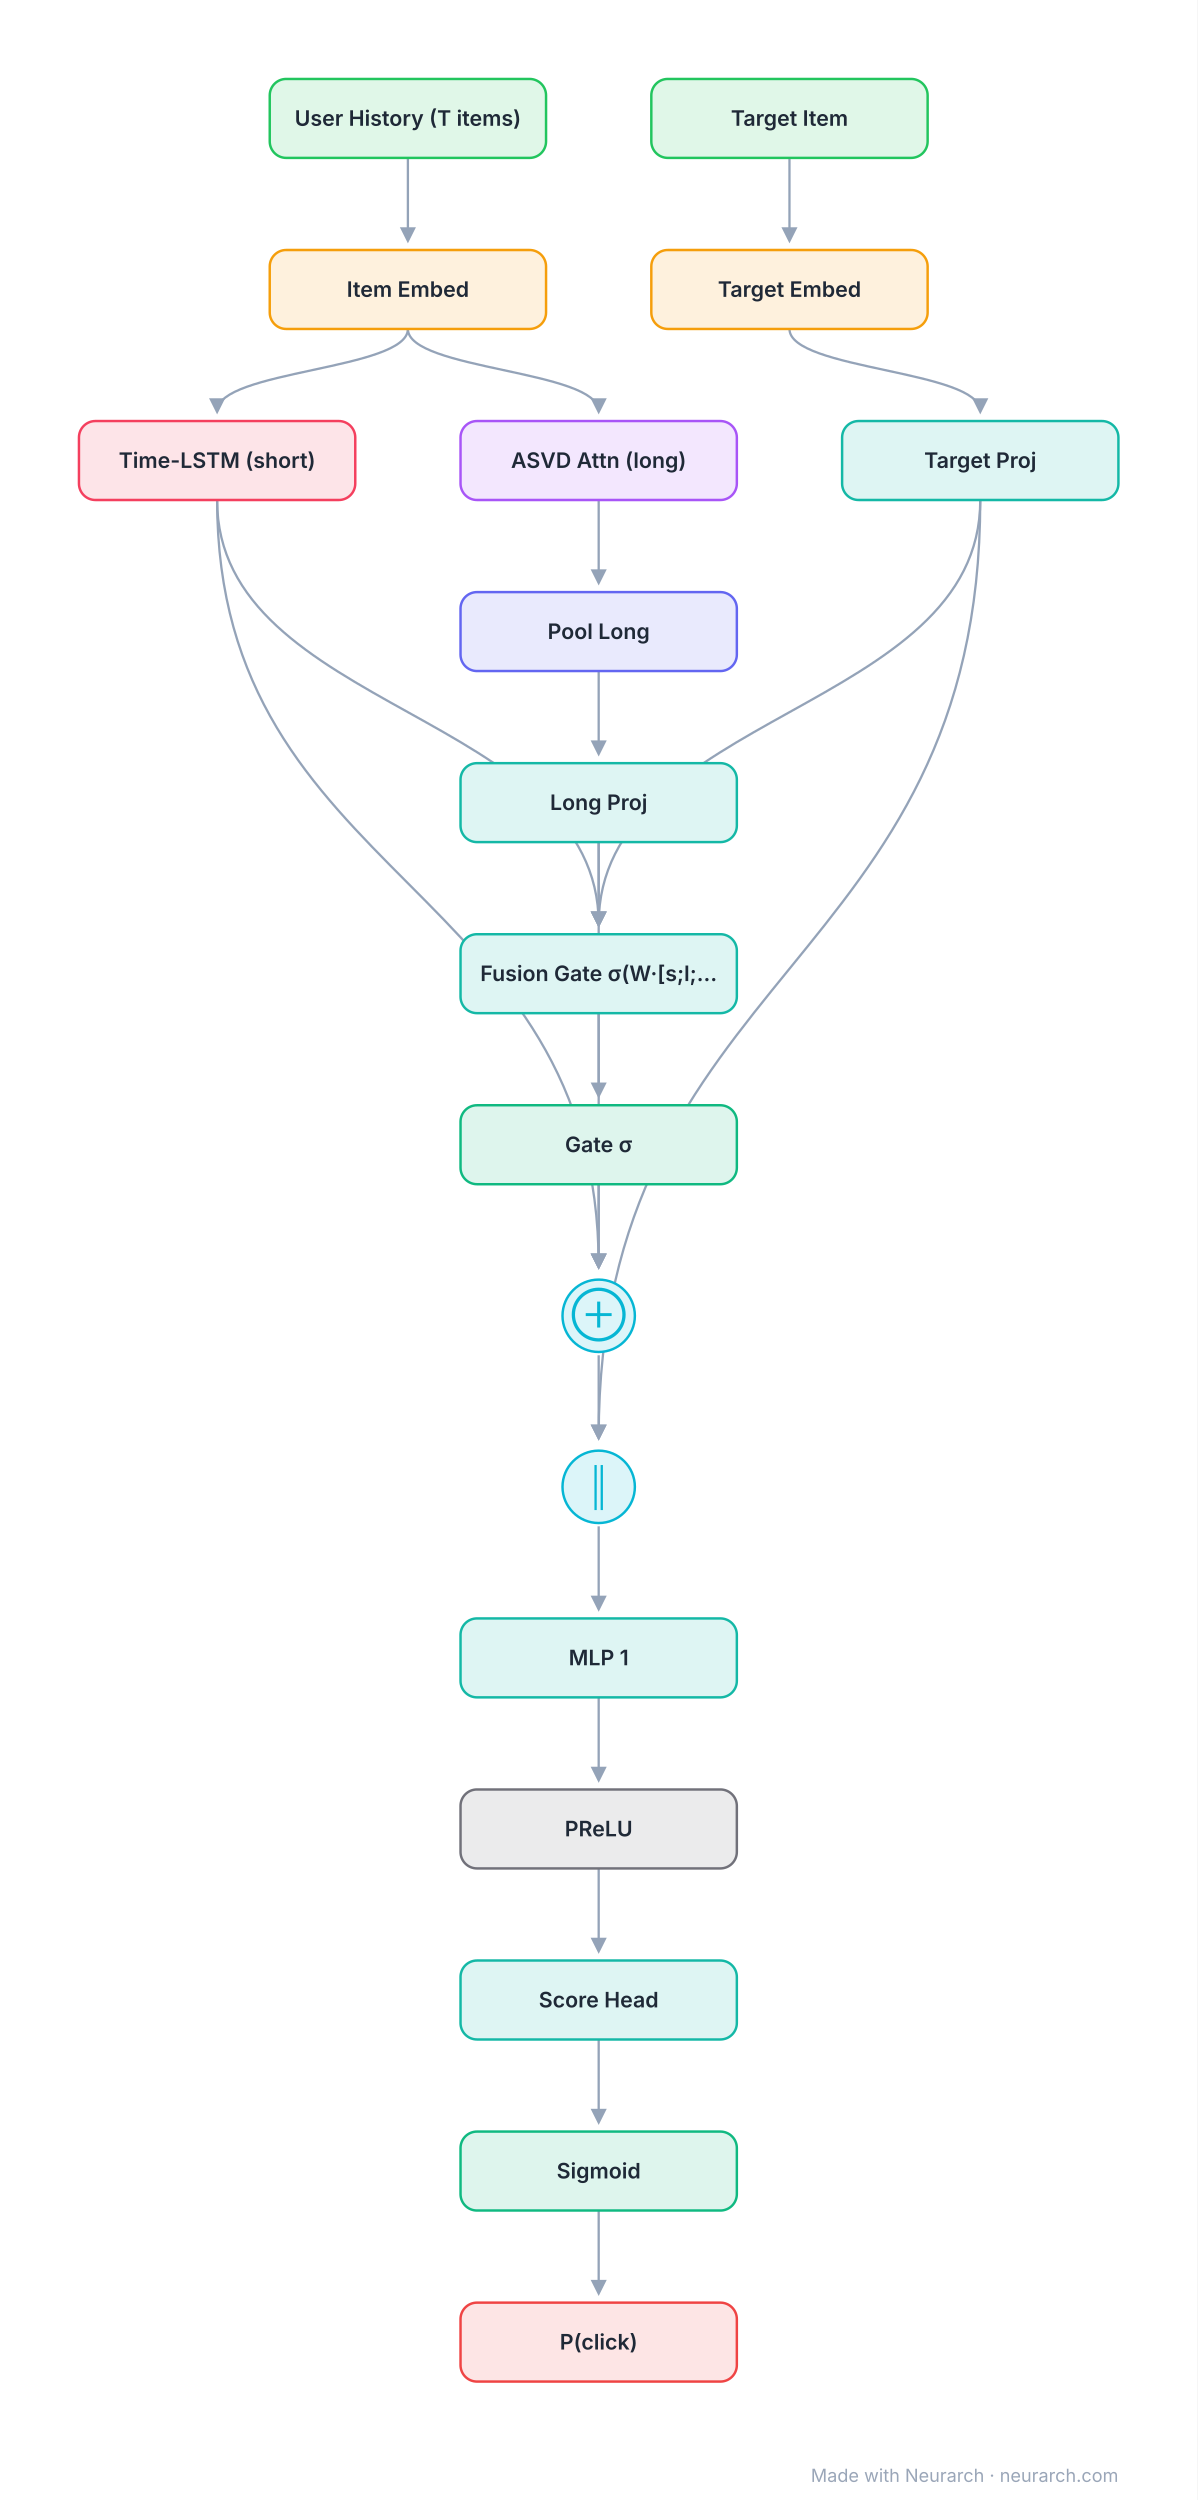
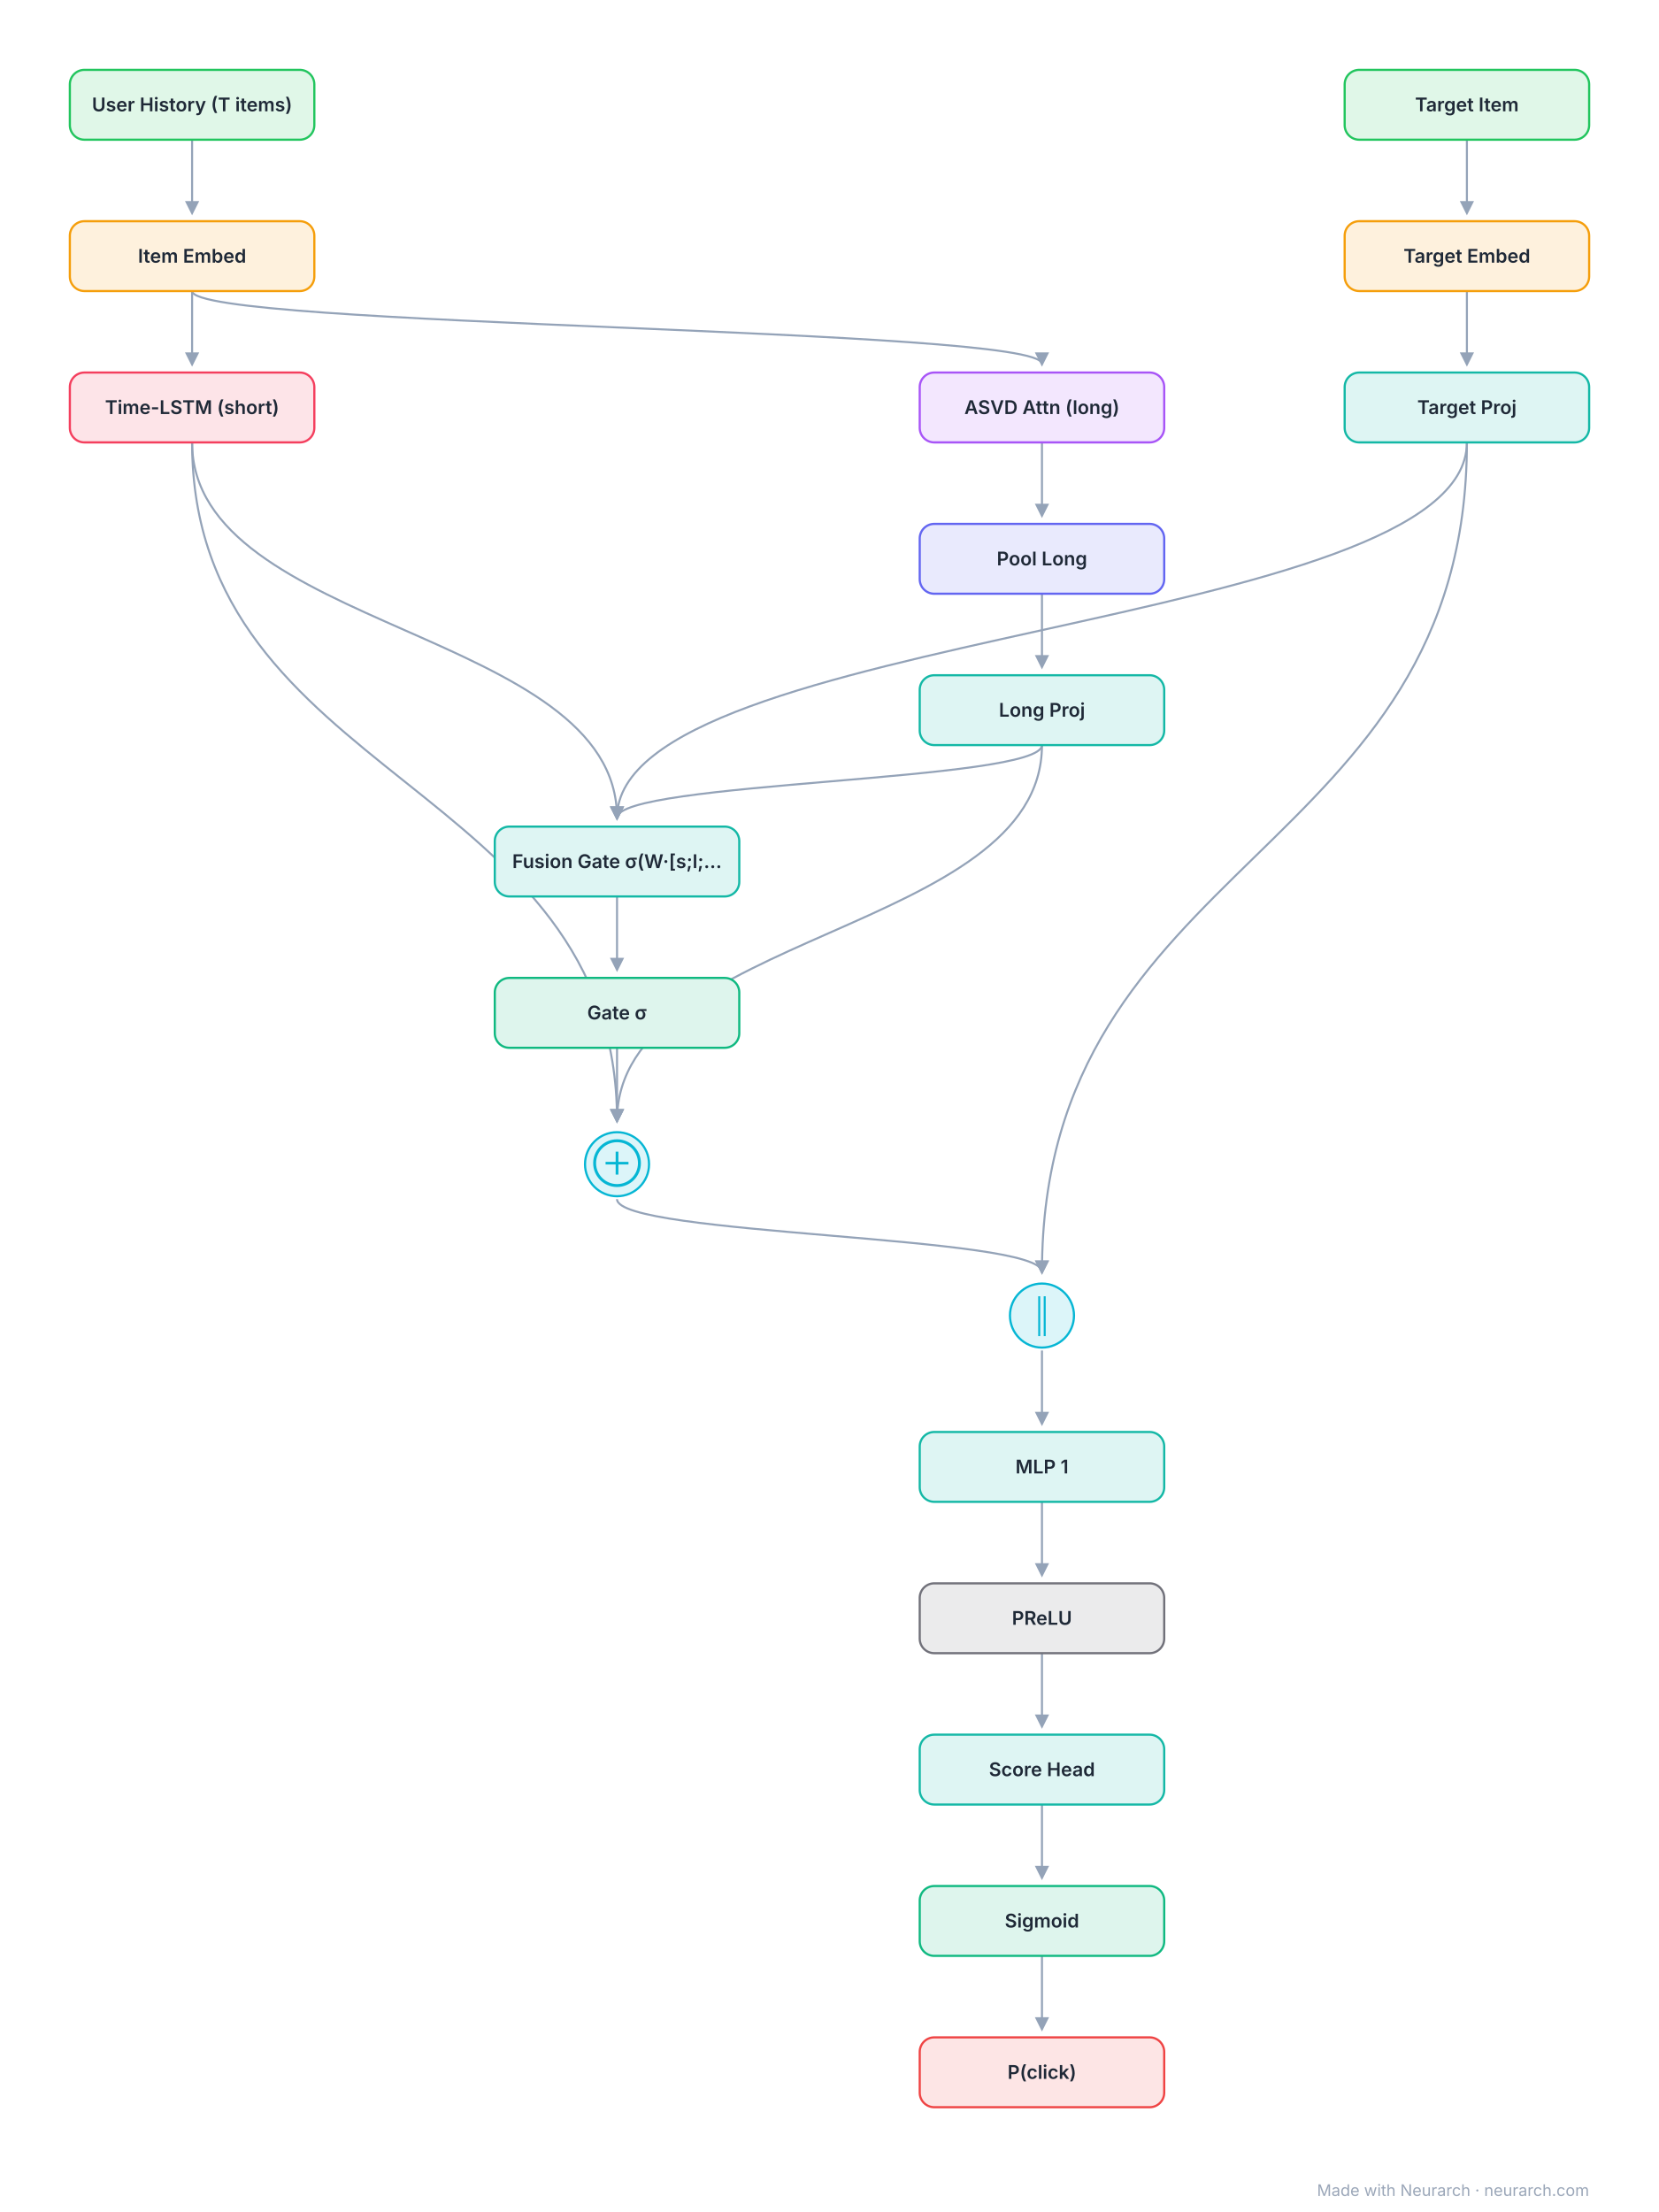
- <svg xmlns="http://www.w3.org/2000/svg" width="728" height="1520" viewBox="0 0 728 1520" font-family="-apple-system, 'Segoe UI', Inter, Helvetica, Arial, sans-serif">
+ <svg xmlns="http://www.w3.org/2000/svg" width="1140" height="1520" viewBox="0 0 1140 1520" font-family="-apple-system, 'Segoe UI', Inter, Helvetica, Arial, sans-serif">
  <defs>
    <marker id="arrow" viewBox="0 0 10 10" refX="8" refY="5" markerWidth="7" markerHeight="7" orient="auto-start-reverse">
      <path d="M0,0 L10,5 L0,10 z" fill="#94a3b8" />
    </marker>
  </defs>
-   <rect x="0" y="0" width="728" height="1520" fill="#ffffff" />
-   <path d="M248.0,96.0 C248.0,121.0 248.0,121.0 248.0,146.0" fill="none" stroke="#94a3b8" stroke-width="1.4" marker-end="url(#arrow)" />
-   <path d="M248.0,200.0 C248.0,225.0 132.0,225.0 132.0,250.0" fill="none" stroke="#94a3b8" stroke-width="1.4" marker-end="url(#arrow)" />
-   <path d="M248.0,200.0 C248.0,225.0 364.0,225.0 364.0,250.0" fill="none" stroke="#94a3b8" stroke-width="1.4" marker-end="url(#arrow)" />
-   <path d="M364.0,304.0 C364.0,329.0 364.0,329.0 364.0,354.0" fill="none" stroke="#94a3b8" stroke-width="1.4" marker-end="url(#arrow)" />
-   <path d="M364.0,408.0 C364.0,433.0 364.0,433.0 364.0,458.0" fill="none" stroke="#94a3b8" stroke-width="1.4" marker-end="url(#arrow)" />
-   <path d="M480.0,96.0 C480.0,121.0 480.0,121.0 480.0,146.0" fill="none" stroke="#94a3b8" stroke-width="1.4" marker-end="url(#arrow)" />
-   <path d="M480.0,200.0 C480.0,225.0 596.0,225.0 596.0,250.0" fill="none" stroke="#94a3b8" stroke-width="1.4" marker-end="url(#arrow)" />
-   <path d="M132.0,304.0 C132.0,433.0 364.0,433.0 364.0,562.0" fill="none" stroke="#94a3b8" stroke-width="1.4" marker-end="url(#arrow)" />
-   <path d="M364.0,512.0 C364.0,537.0 364.0,537.0 364.0,562.0" fill="none" stroke="#94a3b8" stroke-width="1.4" marker-end="url(#arrow)" />
-   <path d="M596.0,304.0 C596.0,433.0 364.0,433.0 364.0,562.0" fill="none" stroke="#94a3b8" stroke-width="1.4" marker-end="url(#arrow)" />
-   <path d="M364.0,616.0 C364.0,641.0 364.0,641.0 364.0,666.0" fill="none" stroke="#94a3b8" stroke-width="1.4" marker-end="url(#arrow)" />
-   <path d="M364.0,720.0 C364.0,745.0 364.0,745.0 364.0,770.0" fill="none" stroke="#94a3b8" stroke-width="1.4" marker-end="url(#arrow)" />
-   <path d="M132.0,304.0 C132.0,537.0 364.0,537.0 364.0,770.0" fill="none" stroke="#94a3b8" stroke-width="1.4" marker-end="url(#arrow)" />
-   <path d="M364.0,512.0 C364.0,641.0 364.0,641.0 364.0,770.0" fill="none" stroke="#94a3b8" stroke-width="1.4" marker-end="url(#arrow)" />
-   <path d="M364.0,824.0 C364.0,849.0 364.0,849.0 364.0,874.0" fill="none" stroke="#94a3b8" stroke-width="1.4" marker-end="url(#arrow)" />
-   <path d="M596.0,304.0 C596.0,589.0 364.0,589.0 364.0,874.0" fill="none" stroke="#94a3b8" stroke-width="1.4" marker-end="url(#arrow)" />
-   <path d="M364.0,928.0 C364.0,953.0 364.0,953.0 364.0,978.0" fill="none" stroke="#94a3b8" stroke-width="1.4" marker-end="url(#arrow)" />
-   <path d="M364.0,1032.0 C364.0,1057.0 364.0,1057.0 364.0,1082.0" fill="none" stroke="#94a3b8" stroke-width="1.4" marker-end="url(#arrow)" />
-   <path d="M364.0,1136.0 C364.0,1161.0 364.0,1161.0 364.0,1186.0" fill="none" stroke="#94a3b8" stroke-width="1.4" marker-end="url(#arrow)" />
-   <path d="M364.0,1240.0 C364.0,1265.0 364.0,1265.0 364.0,1290.0" fill="none" stroke="#94a3b8" stroke-width="1.4" marker-end="url(#arrow)" />
-   <path d="M364.0,1344.0 C364.0,1369.0 364.0,1369.0 364.0,1394.0" fill="none" stroke="#94a3b8" stroke-width="1.4" marker-end="url(#arrow)" />
-   <rect x="164.0" y="48.0" width="168" height="48" rx="10" fill="rgb(224, 247, 232)" stroke="#22c55e" stroke-width="1.5" />
-   <text x="248.0" y="76.5" text-anchor="middle" font-size="13" font-weight="600" fill="#1f2937">User History (T items)</text>
-   <rect x="164.0" y="152.0" width="168" height="48" rx="10" fill="rgb(254, 241, 221)" stroke="#f59e0b" stroke-width="1.5" />
-   <text x="248.0" y="180.5" text-anchor="middle" font-size="13" font-weight="600" fill="#1f2937">Item Embed</text>
+   <rect x="0" y="0" width="1140" height="1520" fill="#ffffff" />
+   <path d="M132.0,96.0 C132.0,121.0 132.0,121.0 132.0,146.0" fill="none" stroke="#94a3b8" stroke-width="1.4" marker-end="url(#arrow)" />
+   <path d="M132.0,200.0 C132.0,225.0 132.0,225.0 132.0,250.0" fill="none" stroke="#94a3b8" stroke-width="1.4" marker-end="url(#arrow)" />
+   <path d="M132.0,200.0 C132.0,225.0 716.0,225.0 716.0,250.0" fill="none" stroke="#94a3b8" stroke-width="1.4" marker-end="url(#arrow)" />
+   <path d="M716.0,304.0 C716.0,329.0 716.0,329.0 716.0,354.0" fill="none" stroke="#94a3b8" stroke-width="1.4" marker-end="url(#arrow)" />
+   <path d="M716.0,408.0 C716.0,433.0 716.0,433.0 716.0,458.0" fill="none" stroke="#94a3b8" stroke-width="1.4" marker-end="url(#arrow)" />
+   <path d="M1008.0,96.0 C1008.0,121.0 1008.0,121.0 1008.0,146.0" fill="none" stroke="#94a3b8" stroke-width="1.4" marker-end="url(#arrow)" />
+   <path d="M1008.0,200.0 C1008.0,225.0 1008.0,225.0 1008.0,250.0" fill="none" stroke="#94a3b8" stroke-width="1.4" marker-end="url(#arrow)" />
+   <path d="M132.0,304.0 C132.0,433.0 424.0,433.0 424.0,562.0" fill="none" stroke="#94a3b8" stroke-width="1.4" marker-end="url(#arrow)" />
+   <path d="M716.0,512.0 C716.0,537.0 424.0,537.0 424.0,562.0" fill="none" stroke="#94a3b8" stroke-width="1.4" marker-end="url(#arrow)" />
+   <path d="M1008.0,304.0 C1008.0,433.0 424.0,433.0 424.0,562.0" fill="none" stroke="#94a3b8" stroke-width="1.4" marker-end="url(#arrow)" />
+   <path d="M424.0,616.0 C424.0,641.0 424.0,641.0 424.0,666.0" fill="none" stroke="#94a3b8" stroke-width="1.4" marker-end="url(#arrow)" />
+   <path d="M424.0,720.0 C424.0,745.0 424.0,745.0 424.0,770.0" fill="none" stroke="#94a3b8" stroke-width="1.4" marker-end="url(#arrow)" />
+   <path d="M132.0,304.0 C132.0,537.0 424.0,537.0 424.0,770.0" fill="none" stroke="#94a3b8" stroke-width="1.4" marker-end="url(#arrow)" />
+   <path d="M716.0,512.0 C716.0,641.0 424.0,641.0 424.0,770.0" fill="none" stroke="#94a3b8" stroke-width="1.4" marker-end="url(#arrow)" />
+   <path d="M424.0,824.0 C424.0,849.0 716.0,849.0 716.0,874.0" fill="none" stroke="#94a3b8" stroke-width="1.4" marker-end="url(#arrow)" />
+   <path d="M1008.0,304.0 C1008.0,589.0 716.0,589.0 716.0,874.0" fill="none" stroke="#94a3b8" stroke-width="1.4" marker-end="url(#arrow)" />
+   <path d="M716.0,928.0 C716.0,953.0 716.0,953.0 716.0,978.0" fill="none" stroke="#94a3b8" stroke-width="1.4" marker-end="url(#arrow)" />
+   <path d="M716.0,1032.0 C716.0,1057.0 716.0,1057.0 716.0,1082.0" fill="none" stroke="#94a3b8" stroke-width="1.4" marker-end="url(#arrow)" />
+   <path d="M716.0,1136.0 C716.0,1161.0 716.0,1161.0 716.0,1186.0" fill="none" stroke="#94a3b8" stroke-width="1.4" marker-end="url(#arrow)" />
+   <path d="M716.0,1240.0 C716.0,1265.0 716.0,1265.0 716.0,1290.0" fill="none" stroke="#94a3b8" stroke-width="1.4" marker-end="url(#arrow)" />
+   <path d="M716.0,1344.0 C716.0,1369.0 716.0,1369.0 716.0,1394.0" fill="none" stroke="#94a3b8" stroke-width="1.4" marker-end="url(#arrow)" />
+   <rect x="48.0" y="48.0" width="168" height="48" rx="10" fill="rgb(224, 247, 232)" stroke="#22c55e" stroke-width="1.5" />
+   <text x="132.0" y="76.5" text-anchor="middle" font-size="13" font-weight="600" fill="#1f2937">User History (T items)</text>
+   <rect x="48.0" y="152.0" width="168" height="48" rx="10" fill="rgb(254, 241, 221)" stroke="#f59e0b" stroke-width="1.5" />
+   <text x="132.0" y="180.5" text-anchor="middle" font-size="13" font-weight="600" fill="#1f2937">Item Embed</text>
  <rect x="48.0" y="256.0" width="168" height="48" rx="10" fill="rgb(253, 228, 232)" stroke="#f43f5e" stroke-width="1.5" />
  <text x="132.0" y="284.5" text-anchor="middle" font-size="13" font-weight="600" fill="#1f2937">Time-LSTM (short)</text>
-   <rect x="280.0" y="256.0" width="168" height="48" rx="10" fill="rgb(243, 231, 254)" stroke="#a855f7" stroke-width="1.5" />
-   <text x="364.0" y="284.5" text-anchor="middle" font-size="13" font-weight="600" fill="#1f2937">ASVD Attn (long)</text>
-   <rect x="280.0" y="360.0" width="168" height="48" rx="10" fill="rgb(233, 234, 253)" stroke="#6366f1" stroke-width="1.5" />
-   <text x="364.0" y="388.5" text-anchor="middle" font-size="13" font-weight="600" fill="#1f2937">Pool Long</text>
-   <rect x="280.0" y="464.0" width="168" height="48" rx="10" fill="rgb(222, 245, 243)" stroke="#14b8a6" stroke-width="1.5" />
-   <text x="364.0" y="492.5" text-anchor="middle" font-size="13" font-weight="600" fill="#1f2937">Long Proj</text>
-   <rect x="396.0" y="48.0" width="168" height="48" rx="10" fill="rgb(224, 247, 232)" stroke="#22c55e" stroke-width="1.5" />
-   <text x="480.0" y="76.5" text-anchor="middle" font-size="13" font-weight="600" fill="#1f2937">Target Item</text>
-   <rect x="396.0" y="152.0" width="168" height="48" rx="10" fill="rgb(254, 241, 221)" stroke="#f59e0b" stroke-width="1.5" />
-   <text x="480.0" y="180.5" text-anchor="middle" font-size="13" font-weight="600" fill="#1f2937">Target Embed</text>
-   <rect x="512.0" y="256.0" width="168" height="48" rx="10" fill="rgb(222, 245, 243)" stroke="#14b8a6" stroke-width="1.5" />
-   <text x="596.0" y="284.5" text-anchor="middle" font-size="13" font-weight="600" fill="#1f2937">Target Proj</text>
-   <rect x="280.0" y="568.0" width="168" height="48" rx="10" fill="rgb(222, 245, 243)" stroke="#14b8a6" stroke-width="1.5" />
-   <text x="364.0" y="596.5" text-anchor="middle" font-size="13" font-weight="600" fill="#1f2937">Fusion Gate σ(W·[s;l;…</text>
-   <rect x="280.0" y="672.0" width="168" height="48" rx="10" fill="rgb(222, 245, 237)" stroke="#10b981" stroke-width="1.5" />
-   <text x="364.0" y="700.5" text-anchor="middle" font-size="13" font-weight="600" fill="#1f2937">Gate σ</text>
-   <circle cx="364.0" cy="800.0" r="22" fill="rgb(220, 245, 249)" stroke="#06b6d4" stroke-width="1.5" />
-   <text x="364.0" y="808.0" text-anchor="middle" font-size="24" fill="#06b6d4">⊕</text>
-   <circle cx="364.0" cy="904.0" r="22" fill="rgb(220, 245, 249)" stroke="#06b6d4" stroke-width="1.5" />
-   <text x="364.0" y="912.0" text-anchor="middle" font-size="24" fill="#06b6d4">∥</text>
-   <rect x="280.0" y="984.0" width="168" height="48" rx="10" fill="rgb(222, 245, 243)" stroke="#14b8a6" stroke-width="1.5" />
-   <text x="364.0" y="1012.5" text-anchor="middle" font-size="13" font-weight="600" fill="#1f2937">MLP 1</text>
-   <rect x="280.0" y="1088.0" width="168" height="48" rx="10" fill="rgb(235, 235, 236)" stroke="#71717a" stroke-width="1.5" />
-   <text x="364.0" y="1116.5" text-anchor="middle" font-size="13" font-weight="600" fill="#1f2937">PReLU</text>
-   <rect x="280.0" y="1192.0" width="168" height="48" rx="10" fill="rgb(222, 245, 243)" stroke="#14b8a6" stroke-width="1.5" />
-   <text x="364.0" y="1220.5" text-anchor="middle" font-size="13" font-weight="600" fill="#1f2937">Score Head</text>
-   <rect x="280.0" y="1296.0" width="168" height="48" rx="10" fill="rgb(222, 245, 237)" stroke="#10b981" stroke-width="1.5" />
-   <text x="364.0" y="1324.5" text-anchor="middle" font-size="13" font-weight="600" fill="#1f2937">Sigmoid</text>
-   <rect x="280.0" y="1400.0" width="168" height="48" rx="10" fill="rgb(253, 229, 229)" stroke="#ef4444" stroke-width="1.5" />
-   <text x="364.0" y="1428.5" text-anchor="middle" font-size="13" font-weight="600" fill="#1f2937">P(click)</text>
-   <text x="680.0" y="1509.0" text-anchor="end" font-size="11" fill="#9aa6b8">Made with Neurarch · neurarch.com</text>
+   <rect x="632.0" y="256.0" width="168" height="48" rx="10" fill="rgb(243, 231, 254)" stroke="#a855f7" stroke-width="1.5" />
+   <text x="716.0" y="284.5" text-anchor="middle" font-size="13" font-weight="600" fill="#1f2937">ASVD Attn (long)</text>
+   <rect x="632.0" y="360.0" width="168" height="48" rx="10" fill="rgb(233, 234, 253)" stroke="#6366f1" stroke-width="1.5" />
+   <text x="716.0" y="388.5" text-anchor="middle" font-size="13" font-weight="600" fill="#1f2937">Pool Long</text>
+   <rect x="632.0" y="464.0" width="168" height="48" rx="10" fill="rgb(222, 245, 243)" stroke="#14b8a6" stroke-width="1.5" />
+   <text x="716.0" y="492.5" text-anchor="middle" font-size="13" font-weight="600" fill="#1f2937">Long Proj</text>
+   <rect x="924.0" y="48.0" width="168" height="48" rx="10" fill="rgb(224, 247, 232)" stroke="#22c55e" stroke-width="1.5" />
+   <text x="1008.0" y="76.5" text-anchor="middle" font-size="13" font-weight="600" fill="#1f2937">Target Item</text>
+   <rect x="924.0" y="152.0" width="168" height="48" rx="10" fill="rgb(254, 241, 221)" stroke="#f59e0b" stroke-width="1.5" />
+   <text x="1008.0" y="180.5" text-anchor="middle" font-size="13" font-weight="600" fill="#1f2937">Target Embed</text>
+   <rect x="924.0" y="256.0" width="168" height="48" rx="10" fill="rgb(222, 245, 243)" stroke="#14b8a6" stroke-width="1.5" />
+   <text x="1008.0" y="284.5" text-anchor="middle" font-size="13" font-weight="600" fill="#1f2937">Target Proj</text>
+   <rect x="340.0" y="568.0" width="168" height="48" rx="10" fill="rgb(222, 245, 243)" stroke="#14b8a6" stroke-width="1.5" />
+   <text x="424.0" y="596.5" text-anchor="middle" font-size="13" font-weight="600" fill="#1f2937">Fusion Gate σ(W·[s;l;…</text>
+   <rect x="340.0" y="672.0" width="168" height="48" rx="10" fill="rgb(222, 245, 237)" stroke="#10b981" stroke-width="1.5" />
+   <text x="424.0" y="700.5" text-anchor="middle" font-size="13" font-weight="600" fill="#1f2937">Gate σ</text>
+   <circle cx="424.0" cy="800.0" r="22" fill="rgb(220, 245, 249)" stroke="#06b6d4" stroke-width="1.5" />
+   <text x="424.0" y="808.0" text-anchor="middle" font-size="24" fill="#06b6d4">⊕</text>
+   <circle cx="716.0" cy="904.0" r="22" fill="rgb(220, 245, 249)" stroke="#06b6d4" stroke-width="1.5" />
+   <text x="716.0" y="912.0" text-anchor="middle" font-size="24" fill="#06b6d4">∥</text>
+   <rect x="632.0" y="984.0" width="168" height="48" rx="10" fill="rgb(222, 245, 243)" stroke="#14b8a6" stroke-width="1.5" />
+   <text x="716.0" y="1012.5" text-anchor="middle" font-size="13" font-weight="600" fill="#1f2937">MLP 1</text>
+   <rect x="632.0" y="1088.0" width="168" height="48" rx="10" fill="rgb(235, 235, 236)" stroke="#71717a" stroke-width="1.5" />
+   <text x="716.0" y="1116.5" text-anchor="middle" font-size="13" font-weight="600" fill="#1f2937">PReLU</text>
+   <rect x="632.0" y="1192.0" width="168" height="48" rx="10" fill="rgb(222, 245, 243)" stroke="#14b8a6" stroke-width="1.5" />
+   <text x="716.0" y="1220.5" text-anchor="middle" font-size="13" font-weight="600" fill="#1f2937">Score Head</text>
+   <rect x="632.0" y="1296.0" width="168" height="48" rx="10" fill="rgb(222, 245, 237)" stroke="#10b981" stroke-width="1.5" />
+   <text x="716.0" y="1324.5" text-anchor="middle" font-size="13" font-weight="600" fill="#1f2937">Sigmoid</text>
+   <rect x="632.0" y="1400.0" width="168" height="48" rx="10" fill="rgb(253, 229, 229)" stroke="#ef4444" stroke-width="1.5" />
+   <text x="716.0" y="1428.5" text-anchor="middle" font-size="13" font-weight="600" fill="#1f2937">P(click)</text>
+   <text x="1092.0" y="1509.0" text-anchor="end" font-size="11" fill="#9aa6b8">Made with Neurarch · neurarch.com</text>
</svg>
